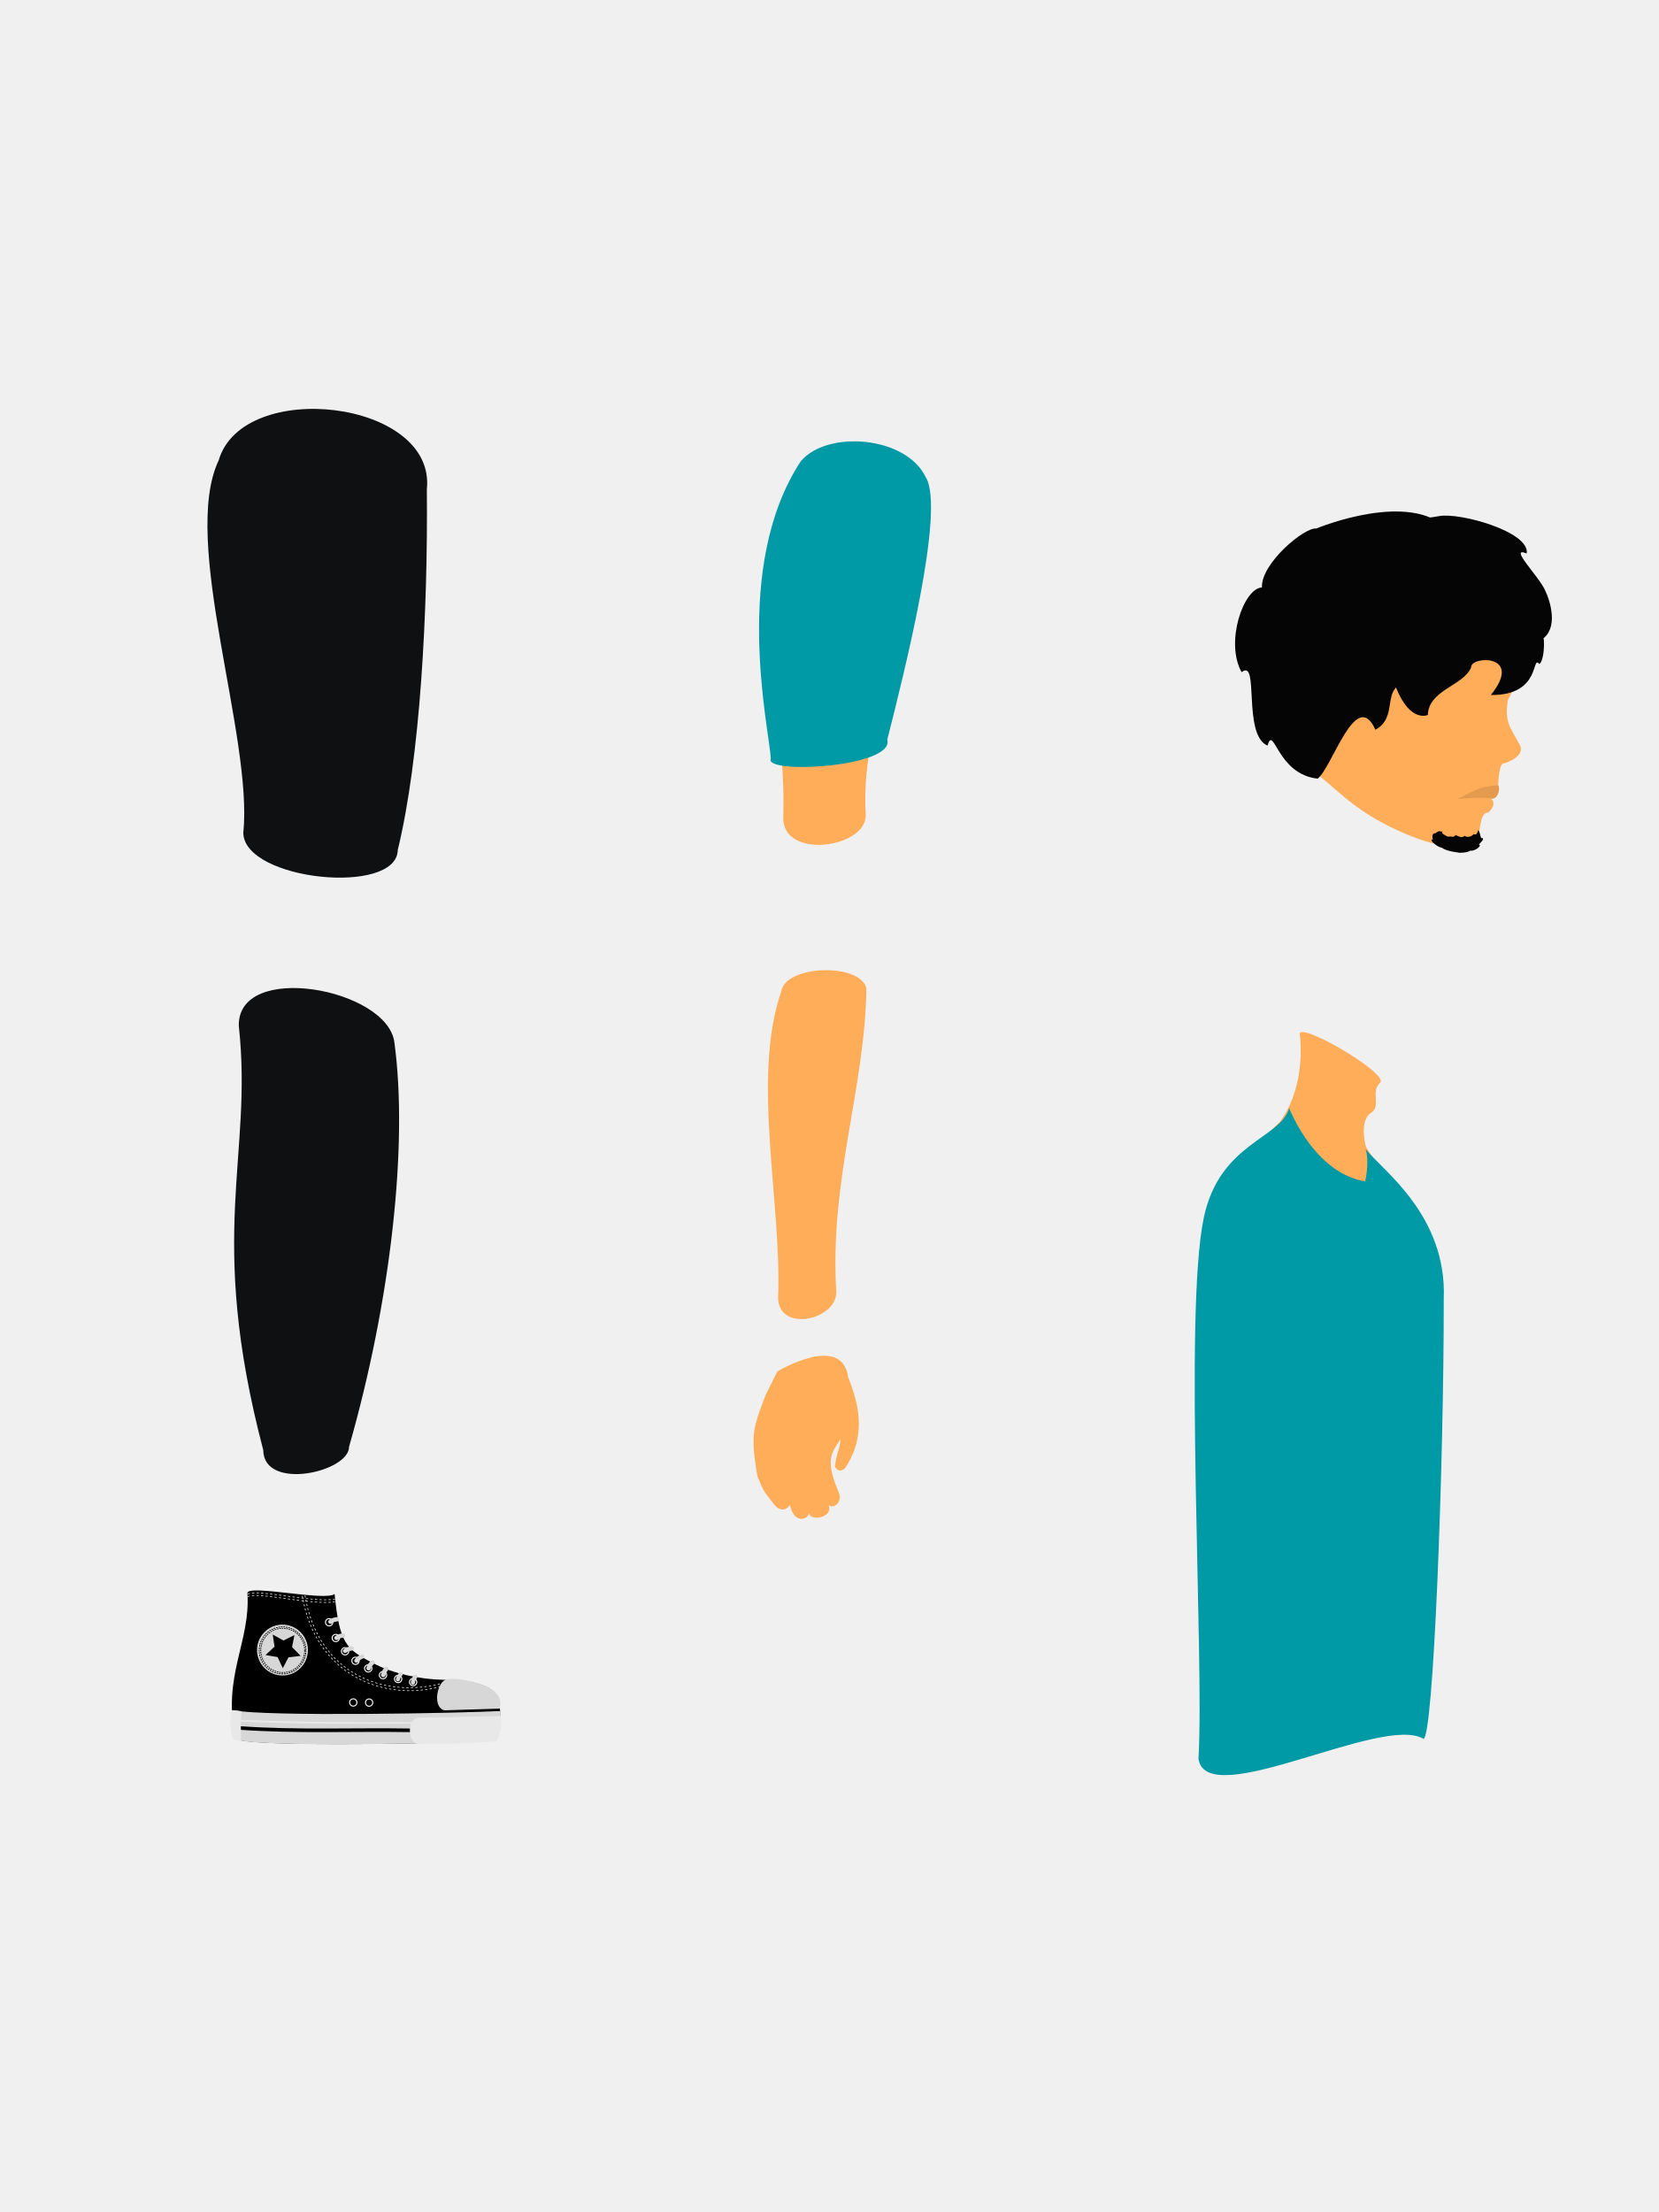
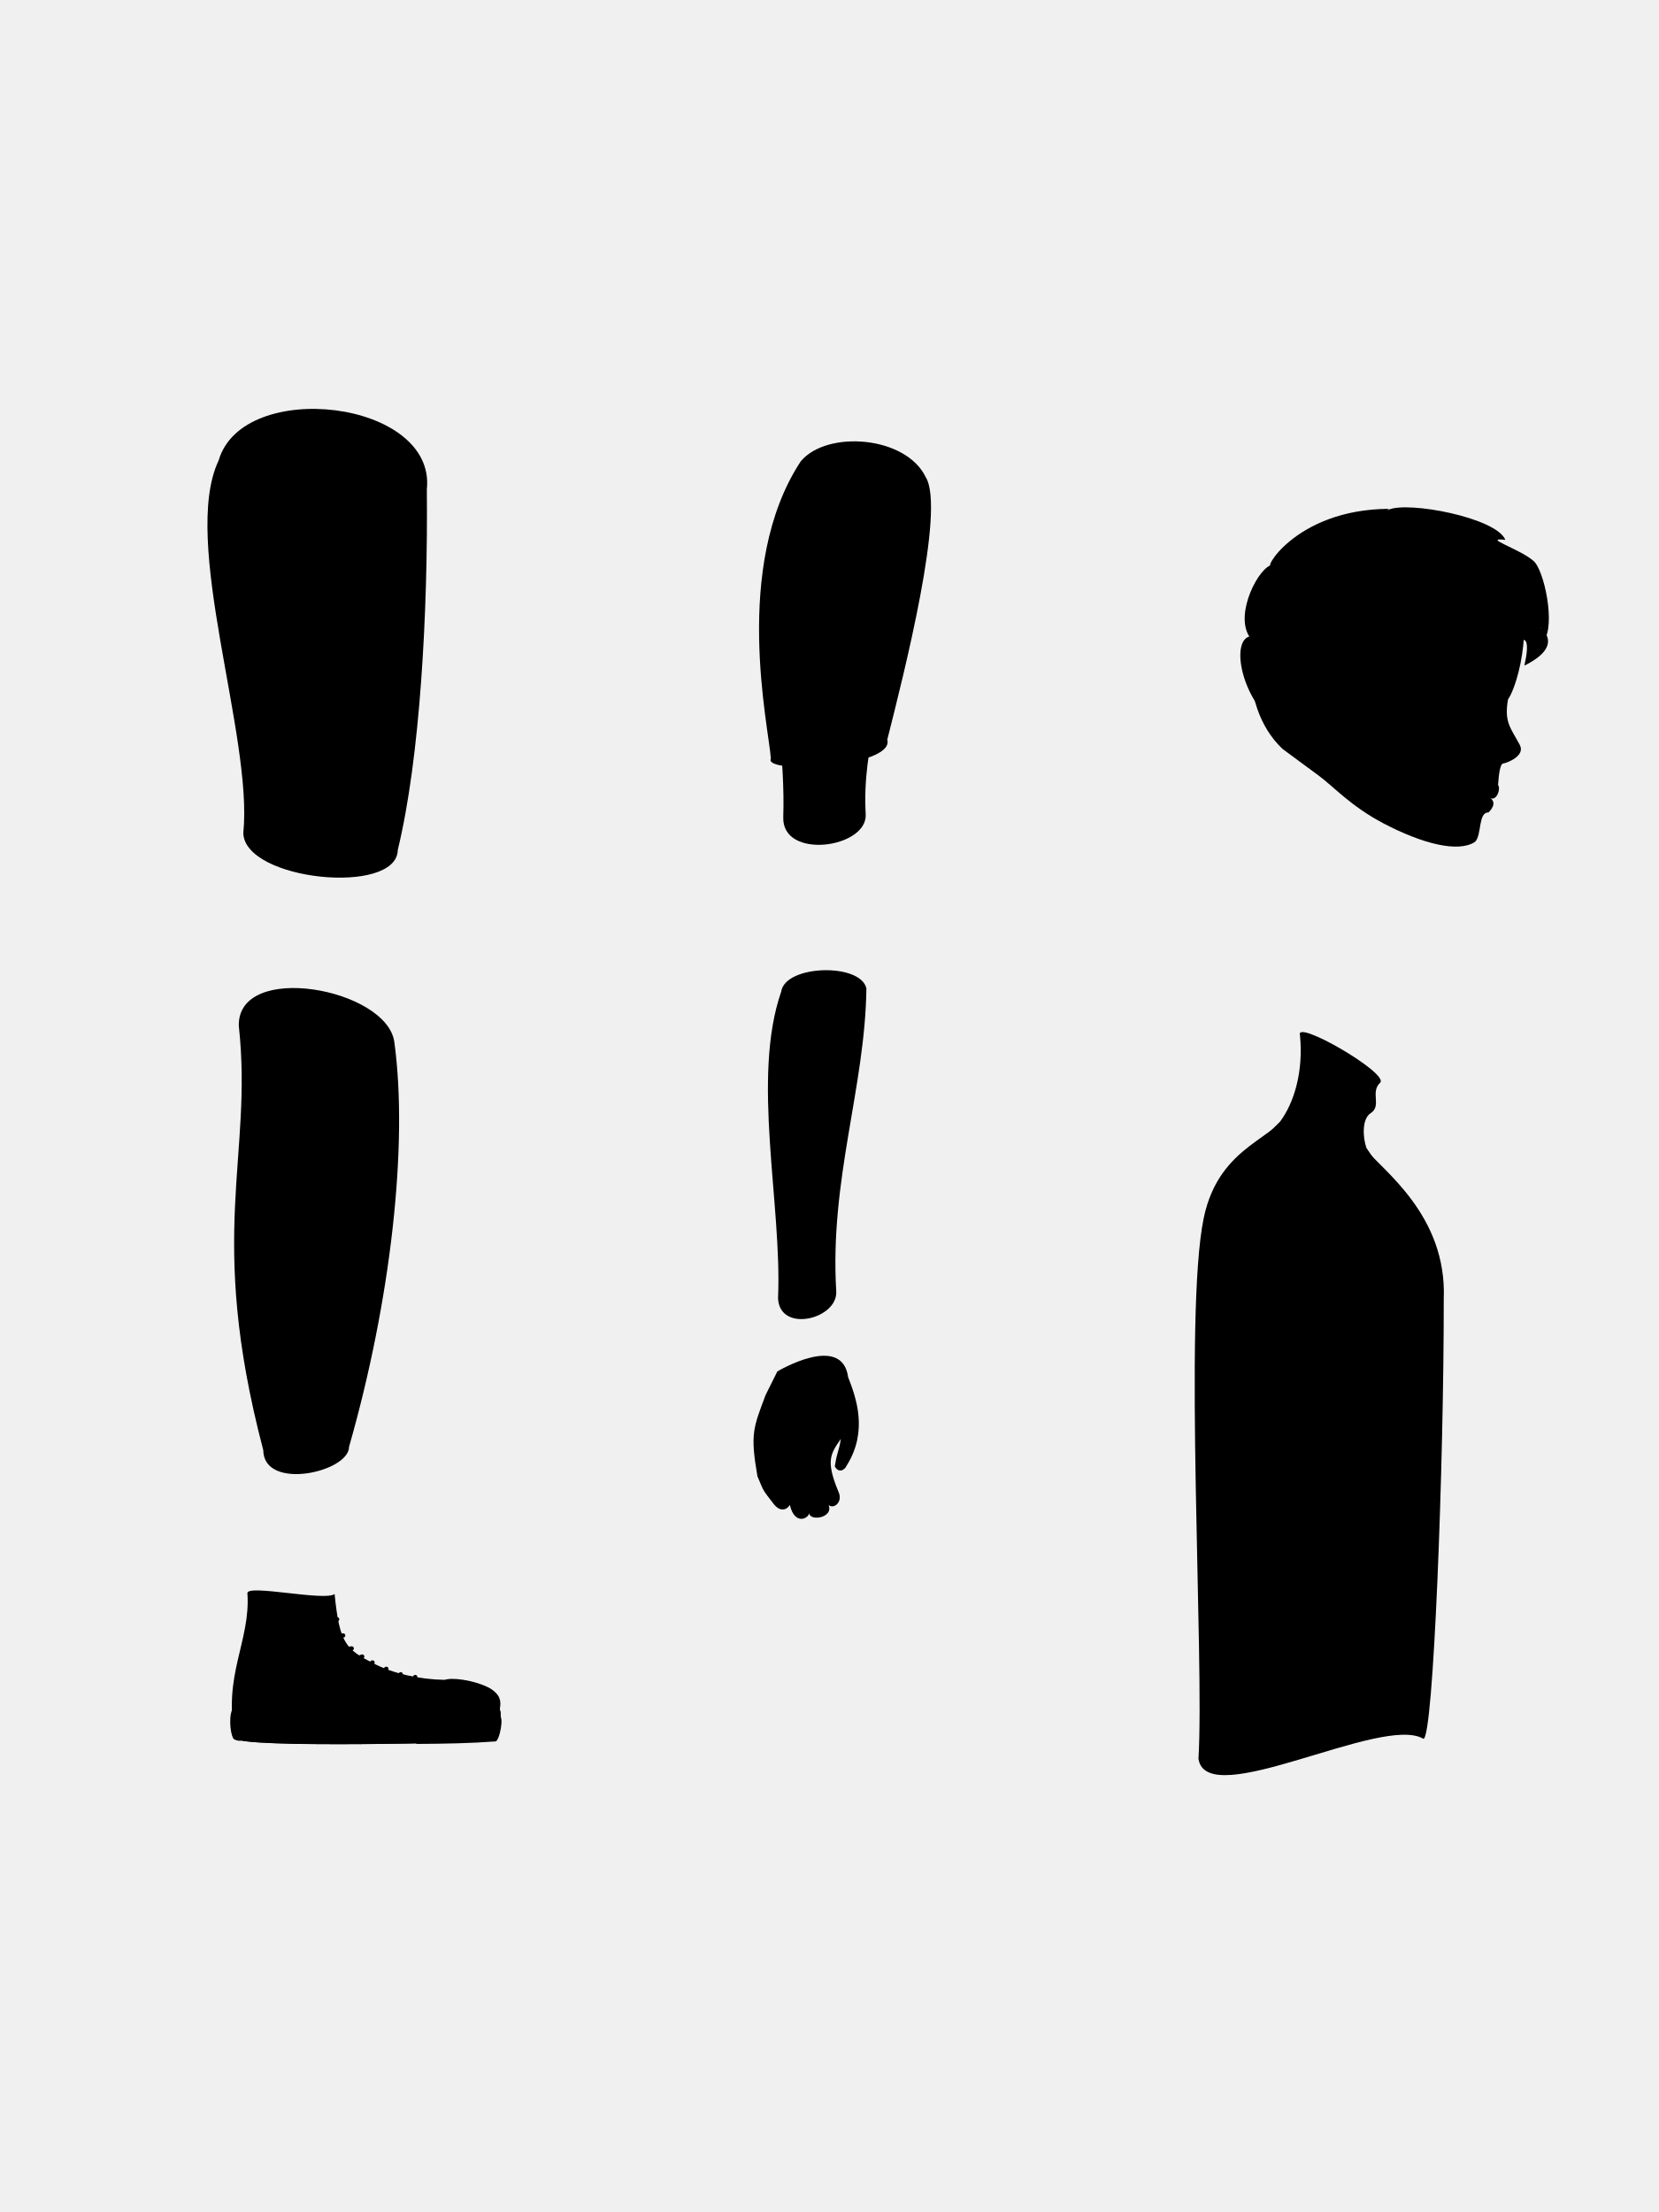
<svg xmlns="http://www.w3.org/2000/svg" width="45mm" height="60mm" viewBox="0 0 45 60" version="1.1" id="svg1" xml:space="preserve">
  <defs id="defs1" />
  <g id="layer1" transform="translate(-10.58443,-19.93597)">
-     <g id="g16" transform="matrix(0.7200096,-0.02878814,0.02878814,0.7200096,23.66346,37.29514)">
-       <path style="fill:#ffad59;fill-opacity:1;stroke-width:0.265" d="m 33.114,17.998 c -0.409,0.35 0.036,0.876 -0.409,1.137 -0.334,0.196 -0.337,0.887 -0.21,1.301 1.053,1.64 2.442,4.148 2.481,5.689 -0.594,6.024 -1.376,16.199 -1.376,16.199 0.01,0.829 -7.019,-1.179 -7.057,-2.353 0,0 -0.726,-13.141 0.416,-16.779 0.648,-2.063 1.159,-2.832 2.329,-3.877 0.555,-0.692 0.957,-1.838 0.877,-3.222 -0.169,-0.625 3.282,1.561 2.948,1.905 z" id="path1" />
-       <path style="fill:#0099a6;fill-opacity:1;stroke-width:0.272" d="m 32.395,21.691 c 0.056,-0.177 0.186,-0.811 0.067,-1.216 0.588,0.817 2.969,2.606 2.714,5.765 -0.242,6.201 -1.053,16.568 -1.428,16.505 -1.506,-0.993 -8.266,2.452 -8.489,0.414 0.377,-3.762 0.104,-16.717 1.012,-20.336 0.702,-2.801 3.011,-2.862 3.376,-3.998 0.456,1.201 1.374,2.583 2.748,2.865 z" id="path1-0" />
+     <g id="g16" transform="matrix(0.7200096,-0.02878814,0.02878814,0.7200096,23.66346,37.29514)" style="fill:#000000">
+       <path style="fill:#000000;fill-opacity:1;stroke-width:0.265" d="m 33.114,17.998 c -0.409,0.35 0.036,0.876 -0.409,1.137 -0.334,0.196 -0.337,0.887 -0.21,1.301 1.053,1.64 2.442,4.148 2.481,5.689 -0.594,6.024 -1.376,16.199 -1.376,16.199 0.01,0.829 -7.019,-1.179 -7.057,-2.353 0,0 -0.726,-13.141 0.416,-16.779 0.648,-2.063 1.159,-2.832 2.329,-3.877 0.555,-0.692 0.957,-1.838 0.877,-3.222 -0.169,-0.625 3.282,1.561 2.948,1.905 z" id="path1" />
+       <path style="fill:#000000;fill-opacity:1;stroke-width:0.272" d="m 32.395,21.691 c 0.056,-0.177 0.186,-0.811 0.067,-1.216 0.588,0.817 2.969,2.606 2.714,5.765 -0.242,6.201 -1.053,16.568 -1.428,16.505 -1.506,-0.993 -8.266,2.452 -8.489,0.414 0.377,-3.762 0.104,-16.717 1.012,-20.336 0.702,-2.801 3.011,-2.862 3.376,-3.998 0.456,1.201 1.374,2.583 2.748,2.865 z" id="path1-0" />
    </g>
-     <g id="g17" transform="matrix(0.7668722,0,0,0.7272285,3.923942,-3.114297)">
-       <path style="fill:#0f1012;fill-opacity:1;stroke:none;stroke-width:0.235;stroke-opacity:1" d="m 16.42,48.867 c -1.357,3.004 1.222,10.302 0.871,13.901 0.042,1.779 5.439,2.346 5.464,0.629 0.792,-3.429 1.07,-8.89 1.028,-13.451 0.339,-3.331 -6.513,-4.165 -7.363,-1.079 z" id="path2" />
-       <path style="fill:#0f1012;fill-opacity:1;stroke:none;stroke-width:0.27;stroke-opacity:1" d="m 17.132,69.971 c -0.065,-2.442 5.254,-1.407 5.502,0.599 0.496,3.828 -0.127,9.656 -1.602,15.088 0.006,0.944 -3.021,1.665 -3.035,0.125 -2.02,-8.107 -0.356,-10.895 -0.864,-15.813 z" id="path3" />
+     <g id="g17" transform="matrix(0.7668722,0,0,0.7272285,3.923942,-3.114297)" style="fill:#000000">
+       <path style="fill:#000000;fill-opacity:1;stroke:none;stroke-width:0.235;stroke-opacity:1" d="m 16.42,48.867 c -1.357,3.004 1.222,10.302 0.871,13.901 0.042,1.779 5.439,2.346 5.464,0.629 0.792,-3.429 1.07,-8.89 1.028,-13.451 0.339,-3.331 -6.513,-4.165 -7.363,-1.079 z" id="path2" />
+       <path style="fill:#000000;fill-opacity:1;stroke:none;stroke-width:0.27;stroke-opacity:1" d="m 17.132,69.971 c -0.065,-2.442 5.254,-1.407 5.502,0.599 0.496,3.828 -0.127,9.656 -1.602,15.088 0.006,0.944 -3.021,1.665 -3.035,0.125 -2.02,-8.107 -0.356,-10.895 -0.864,-15.813 z" id="path3" />
      <path style="fill:#000000;fill-opacity:1;stroke:none;stroke-width:0.234;stroke-opacity:1" d="m 20.52,91.149 c 0.175,1.825 0.386,2.057 1.366,2.582 0.675,0.381 1.638,0.606 2.516,0.621 0.639,0.011 1.15,0.076 1.553,0.295 0.662,0.327 0.439,2.068 0.147,1.975 -0.403,0.071 -9.012,0.29 -9.092,-0.098 -0.469,-2.313 0.547,-3.605 0.426,-5.407 8.47e-4,-0.338 2.757,0.315 3.084,0.033 z" id="path4" />
-       <path id="path4-9" style="fill:#d7d7d7;fill-opacity:1;stroke:none;stroke-width:0.234;stroke-opacity:1" d="m 16.882,95.48 c 0.009,0.328 0.046,0.675 0.122,1.05 0.08,0.389 8.708,0.169 9.112,0.098 0.175,0.056 0.324,-0.549 0.273,-1.113 -1.263,0.075 -8.3,0.224 -9.507,-0.034 z" />
-       <ellipse style="fill:#d7d7d7;fill-opacity:1;stroke-width:0.354" id="path9" cx="18.677" cy="93.242" rx="0.9" ry="0.949" />
-       <ellipse style="fill:none;fill-opacity:1;stroke:#ffffff;stroke-width:0.037;stroke-dasharray:none;stroke-opacity:1" id="path11-7" cx="21.741" cy="95.201" rx="0.129" ry="0.136" />
-       <ellipse style="fill:none;fill-opacity:1;stroke:#ffffff;stroke-width:0.037;stroke-dasharray:none;stroke-opacity:1" id="path11-7-5" cx="20.327" cy="92.205" rx="0.129" ry="0.136" />
-       <ellipse style="fill:none;fill-opacity:1;stroke:#ffffff;stroke-width:0.037;stroke-dasharray:none;stroke-opacity:1" id="path11-7-0" cx="20.563" cy="92.792" rx="0.129" ry="0.136" />
-       <ellipse style="fill:none;fill-opacity:1;stroke:#ffffff;stroke-width:0.037;stroke-dasharray:none;stroke-opacity:1" id="path11-7-3" cx="20.891" cy="93.286" rx="0.129" ry="0.136" />
-       <ellipse style="fill:none;fill-opacity:1;stroke:#ffffff;stroke-width:0.037;stroke-dasharray:none;stroke-opacity:1" id="path11-7-6" cx="21.259" cy="93.642" rx="0.129" ry="0.136" />
-       <ellipse style="fill:none;fill-opacity:1;stroke:#ffffff;stroke-width:0.037;stroke-dasharray:none;stroke-opacity:1" id="path11-7-60" cx="21.71" cy="93.925" rx="0.129" ry="0.136" />
-       <ellipse style="fill:none;fill-opacity:1;stroke:#ffffff;stroke-width:0.037;stroke-dasharray:none;stroke-opacity:1" id="path11-7-2" cx="22.233" cy="94.177" rx="0.129" ry="0.136" />
-       <ellipse style="fill:none;fill-opacity:1;stroke:#ffffff;stroke-width:0.037;stroke-dasharray:none;stroke-opacity:1" id="path11-7-62" cx="22.768" cy="94.321" rx="0.129" ry="0.136" />
-       <ellipse style="fill:none;fill-opacity:1;stroke:#ffffff;stroke-width:0.037;stroke-dasharray:none;stroke-opacity:1" id="path11-7-21" cx="23.298" cy="94.436" rx="0.129" ry="0.136" />
-       <ellipse style="fill:none;fill-opacity:1;stroke:#ffffff;stroke-width:0.037;stroke-dasharray:none;stroke-opacity:1" id="path11-7-8" cx="21.181" cy="95.196" rx="0.129" ry="0.136" />
-       <path style="fill:#d7d7d7;fill-opacity:1;stroke:none;stroke-width:0.067;stroke-dasharray:none;stroke-opacity:1" d="m 26.365,95.425 c 0.055,-0.286 0.006,-0.526 -0.335,-0.748 -0.567,-0.331 -1.438,-0.431 -1.616,-0.314 -0.3,0.182 -0.412,1.048 2.4e-5,1.126 z" id="path11" />
+       <path id="path4-9" style="fill:#000000;fill-opacity:1;stroke:none;stroke-width:0.234;stroke-opacity:1" d="m 16.882,95.48 c 0.009,0.328 0.046,0.675 0.122,1.05 0.08,0.389 8.708,0.169 9.112,0.098 0.175,0.056 0.324,-0.549 0.273,-1.113 -1.263,0.075 -8.3,0.224 -9.507,-0.034 z" />
+       <ellipse style="fill:#000000;fill-opacity:1;stroke-width:0.354" id="path9" cx="18.677" cy="93.242" rx="0.9" ry="0.949" />
+       <ellipse style="fill:#000000;fill-opacity:1;stroke:#000000;stroke-width:0.037;stroke-dasharray:none;stroke-opacity:1" id="path11-7-5" cx="20.327" cy="92.205" rx="0.129" ry="0.136" />
+       <ellipse style="fill:#000000;fill-opacity:1;stroke:#000000;stroke-width:0.037;stroke-dasharray:none;stroke-opacity:1" id="path11-7-0" cx="20.563" cy="92.792" rx="0.129" ry="0.136" />
+       <ellipse style="fill:#000000;fill-opacity:1;stroke:#000000;stroke-width:0.037;stroke-dasharray:none;stroke-opacity:1" id="path11-7-3" cx="20.891" cy="93.286" rx="0.129" ry="0.136" />
+       <ellipse style="fill:#000000;fill-opacity:1;stroke:#000000;stroke-width:0.037;stroke-dasharray:none;stroke-opacity:1" id="path11-7-6" cx="21.259" cy="93.642" rx="0.129" ry="0.136" />
+       <ellipse style="fill:#000000;fill-opacity:1;stroke:#000000;stroke-width:0.037;stroke-dasharray:none;stroke-opacity:1" id="path11-7-60" cx="21.71" cy="93.925" rx="0.129" ry="0.136" />
+       <ellipse style="fill:#000000;fill-opacity:1;stroke:#000000;stroke-width:0.037;stroke-dasharray:none;stroke-opacity:1" id="path11-7-2" cx="22.233" cy="94.177" rx="0.129" ry="0.136" />
+       <ellipse style="fill:#000000;fill-opacity:1;stroke:#000000;stroke-width:0.037;stroke-dasharray:none;stroke-opacity:1" id="path11-7-62" cx="22.768" cy="94.321" rx="0.129" ry="0.136" />
+       <ellipse style="fill:#000000;fill-opacity:1;stroke:#000000;stroke-width:0.037;stroke-dasharray:none;stroke-opacity:1" id="path11-7-21" cx="23.298" cy="94.436" rx="0.129" ry="0.136" />
+       <path style="fill:#000000;fill-opacity:1;stroke:none;stroke-width:0.067;stroke-dasharray:none;stroke-opacity:1" d="m 26.365,95.425 c 0.055,-0.286 0.006,-0.526 -0.335,-0.748 -0.567,-0.331 -1.438,-0.431 -1.616,-0.314 -0.3,0.182 -0.412,1.048 2.4e-5,1.126 z" id="path11" />
      <path style="fill:#000000;fill-opacity:1;stroke:none;stroke-width:0.067;stroke-dasharray:none;stroke-opacity:1" id="path12" d="m 28.893,169.165 -1.19,-0.404 -1.007,0.752 0.016,-1.256 -1.026,-0.726 1.2,-0.373 0.373,-1.2 0.726,1.026 1.256,-0.016 -0.752,1.007 z" transform="matrix(0.2380534,0.2633472,-0.2497334,0.2510305,54.05552,43.8437)" />
-       <path style="fill:none;fill-opacity:1;stroke:#d7d7d7;stroke-width:0.027;stroke-dasharray:0.08,0.08;stroke-opacity:1;stroke-dashoffset:0" d="m 19.473,91.204 c 0.47,2.994 2.858,3.84 4.841,3.28" id="path13" />
-       <path style="fill:none;fill-opacity:1;stroke:#d7d7d7;stroke-width:0.027;stroke-dasharray:0.08, 0.08;stroke-dashoffset:0;stroke-opacity:1" d="m 19.379,91.219 c 0.47,2.994 2.911,3.945 4.895,3.385" id="path13-3" />
-       <path style="fill:none;fill-opacity:1;stroke:#d7d7d7;stroke-width:0.027;stroke-dasharray:0.08, 0.08;stroke-dashoffset:0;stroke-opacity:1" d="m 17.448,91.156 c 0.332,-0.209 2.271,0.333 3.086,0.185" id="path14" />
-       <path style="fill:none;fill-opacity:1;stroke:#d7d7d7;stroke-width:0.027;stroke-dasharray:0.08, 0.08;stroke-dashoffset:0;stroke-opacity:1" d="m 17.443,91.254 c 0.332,-0.209 2.271,0.333 3.086,0.185" id="path14-2" />
-       <path style="fill:none;fill-opacity:1;stroke:#d7d7d7;stroke-width:0.161;stroke-linecap:round;stroke-dasharray:none;stroke-dashoffset:0;stroke-opacity:1" d="m 20.376,92.183 c 0.095,-0.073 0.143,-0.076 0.229,-0.09" id="path15" />
-       <path style="fill:none;fill-opacity:1;stroke:#d7d7d7;stroke-width:0.161;stroke-linecap:round;stroke-dasharray:none;stroke-dashoffset:0;stroke-opacity:1" d="m 20.59,92.788 c 0.095,-0.073 0.143,-0.076 0.229,-0.09" id="path15-4" />
-       <path style="fill:none;fill-opacity:1;stroke:#d7d7d7;stroke-width:0.161;stroke-linecap:round;stroke-dasharray:none;stroke-dashoffset:0;stroke-opacity:1" d="m 20.893,93.271 c 0.095,-0.073 0.143,-0.076 0.229,-0.09" id="path15-2" />
-       <path style="fill:none;fill-opacity:1;stroke:#d7d7d7;stroke-width:0.161;stroke-linecap:round;stroke-dasharray:none;stroke-dashoffset:0;stroke-opacity:1" d="m 21.296,93.636 c 0.072,-0.098 0.118,-0.115 0.196,-0.153" id="path15-23" />
-       <path style="fill:none;fill-opacity:1;stroke:#d7d7d7;stroke-width:0.161;stroke-linecap:round;stroke-dasharray:none;stroke-dashoffset:0;stroke-opacity:1" d="m 21.724,93.921 c 0.035,-0.119 0.072,-0.151 0.133,-0.216" id="path15-0" />
-       <path style="fill:none;fill-opacity:1;stroke:#d7d7d7;stroke-width:0.161;stroke-linecap:round;stroke-dasharray:none;stroke-dashoffset:0;stroke-opacity:1" d="m 22.241,94.174 c 0.021,-0.122 0.054,-0.16 0.106,-0.232" id="path15-26" />
-       <path style="fill:none;fill-opacity:1;stroke:#d7d7d7;stroke-width:0.145;stroke-linecap:round;stroke-dasharray:none;stroke-dashoffset:0;stroke-opacity:1" d="m 22.76,94.339 c 0.019,-0.106 0.05,-0.139 0.099,-0.202" id="path15-26-8" />
-       <path style="fill:none;fill-opacity:1;stroke:#d7d7d7;stroke-width:0.15;stroke-linecap:round;stroke-dasharray:none;stroke-dashoffset:0;stroke-opacity:1" d="m 23.291,94.458 c 0.009,-0.111 0.037,-0.147 0.081,-0.216" id="path15-26-3" />
-       <ellipse style="fill:none;fill-opacity:1;stroke:#000000;stroke-width:0.029;stroke-linecap:butt;stroke-dasharray:0.059, 0.029;stroke-dashoffset:0;stroke-opacity:1" id="path16" cx="18.68" cy="93.254" rx="0.827" ry="0.879" />
-       <ellipse style="fill:none;fill-opacity:1;stroke:#000000;stroke-width:0.028;stroke-linecap:butt;stroke-dasharray:0.055, 0.028;stroke-dashoffset:0;stroke-opacity:1" id="path16-9" cx="18.686" cy="93.254" rx="0.776" ry="0.825" />
-       <path style="fill:none;fill-opacity:1;stroke:#000000;stroke-width:0.134;stroke-linecap:butt;stroke-dasharray:none;stroke-dashoffset:0;stroke-opacity:1" d="m 17.171,96.148 c 2.072,0.151 3.916,0.051 6.076,0.088" id="path23" />
-       <path id="rect23" style="fill:#e8e8e8;fill-opacity:1;stroke-width:0.119" d="m 23.458,95.766 2.868,-0.063 c 0.214,-0.084 0.03,0.958 -0.121,0.946 -0.83,0.067 -1.77,0.089 -2.758,0.092 -0.341,-0.086 -0.367,-0.901 0.01,-0.975 z" />
-       <path style="fill:#e8e8e8;fill-opacity:1;stroke:none;stroke-width:0.134;stroke-linecap:butt;stroke-dasharray:none;stroke-dashoffset:0;stroke-opacity:1" d="m 16.89,95.485 c 0.026,-0.003 0.341,0.016 0.341,0.053 -0.055,0.339 -0.002,0.917 -0.034,1.089 -0.105,0.003 -0.162,-0.03 -0.212,-0.046 -0.14,-0.046 -0.22,-0.802 -0.094,-1.096 z" id="path24" />
-       <path style="fill:none;fill-opacity:1;stroke:#e8e8e8;stroke-width:0.067;stroke-linecap:butt;stroke-dasharray:none;stroke-dashoffset:0;stroke-opacity:1" d="m 17.158,95.875 c 2.002,0.087 4.155,0.099 6.157,0.081" id="path25" />
+       <path style="fill:#000000;fill-opacity:1;stroke:#000000;stroke-width:0.161;stroke-linecap:round;stroke-dasharray:none;stroke-dashoffset:0;stroke-opacity:1" d="m 20.376,92.183 c 0.095,-0.073 0.143,-0.076 0.229,-0.09" id="path15" />
+       <path style="fill:#000000;fill-opacity:1;stroke:#000000;stroke-width:0.161;stroke-linecap:round;stroke-dasharray:none;stroke-dashoffset:0;stroke-opacity:1" d="m 20.59,92.788 c 0.095,-0.073 0.143,-0.076 0.229,-0.09" id="path15-4" />
+       <path style="fill:#000000;fill-opacity:1;stroke:#000000;stroke-width:0.161;stroke-linecap:round;stroke-dasharray:none;stroke-dashoffset:0;stroke-opacity:1" d="m 20.893,93.271 c 0.095,-0.073 0.143,-0.076 0.229,-0.09" id="path15-2" />
+       <path style="fill:#000000;fill-opacity:1;stroke:#000000;stroke-width:0.161;stroke-linecap:round;stroke-dasharray:none;stroke-dashoffset:0;stroke-opacity:1" d="m 21.296,93.636 c 0.072,-0.098 0.118,-0.115 0.196,-0.153" id="path15-23" />
+       <path style="fill:#000000;fill-opacity:1;stroke:#000000;stroke-width:0.161;stroke-linecap:round;stroke-dasharray:none;stroke-dashoffset:0;stroke-opacity:1" d="m 21.724,93.921 c 0.035,-0.119 0.072,-0.151 0.133,-0.216" id="path15-0" />
+       <path style="fill:#000000;fill-opacity:1;stroke:#000000;stroke-width:0.161;stroke-linecap:round;stroke-dasharray:none;stroke-dashoffset:0;stroke-opacity:1" d="m 22.241,94.174 c 0.021,-0.122 0.054,-0.16 0.106,-0.232" id="path15-26" />
+       <path style="fill:#000000;fill-opacity:1;stroke:#000000;stroke-width:0.145;stroke-linecap:round;stroke-dasharray:none;stroke-dashoffset:0;stroke-opacity:1" d="m 22.76,94.339 c 0.019,-0.106 0.05,-0.139 0.099,-0.202" id="path15-26-8" />
+       <path style="fill:#000000;fill-opacity:1;stroke:#000000;stroke-width:0.15;stroke-linecap:round;stroke-dasharray:none;stroke-dashoffset:0;stroke-opacity:1" d="m 23.291,94.458 c 0.009,-0.111 0.037,-0.147 0.081,-0.216" id="path15-26-3" />
+       <ellipse style="fill:#000000;fill-opacity:1;stroke:#000000;stroke-width:0.029;stroke-linecap:butt;stroke-dasharray:0.059, 0.029;stroke-dashoffset:0;stroke-opacity:1" id="path16" cx="18.68" cy="93.254" rx="0.827" ry="0.879" />
+       <ellipse style="fill:#000000;fill-opacity:1;stroke:#000000;stroke-width:0.028;stroke-linecap:butt;stroke-dasharray:0.055, 0.028;stroke-dashoffset:0;stroke-opacity:1" id="path16-9" cx="18.686" cy="93.254" rx="0.776" ry="0.825" />
+       <path style="fill:#000000;fill-opacity:1;stroke:#000000;stroke-width:0.134;stroke-linecap:butt;stroke-dasharray:none;stroke-dashoffset:0;stroke-opacity:1" d="m 17.171,96.148 c 2.072,0.151 3.916,0.051 6.076,0.088" id="path23" />
+       <path id="rect23" style="fill:#000000;fill-opacity:1;stroke-width:0.119" d="m 23.458,95.766 2.868,-0.063 c 0.214,-0.084 0.03,0.958 -0.121,0.946 -0.83,0.067 -1.77,0.089 -2.758,0.092 -0.341,-0.086 -0.367,-0.901 0.01,-0.975 z" />
+       <path style="fill:#000000;fill-opacity:1;stroke:none;stroke-width:0.134;stroke-linecap:butt;stroke-dasharray:none;stroke-dashoffset:0;stroke-opacity:1" d="m 16.89,95.485 c 0.026,-0.003 0.341,0.016 0.341,0.053 -0.055,0.339 -0.002,0.917 -0.034,1.089 -0.105,0.003 -0.162,-0.03 -0.212,-0.046 -0.14,-0.046 -0.22,-0.802 -0.094,-1.096 z" id="path24" />
    </g>
    <g id="g10" transform="matrix(0.9337291,-0.01087199,0.01087199,0.9337291,18.48642,22.233)">
-       <path style="fill:#ffad59;fill-opacity:1;stroke:none;stroke-width:0.265;stroke-opacity:1" d="m 31.462,21.82 c 1.135,0.613 2.174,0.889 2.663,0.574 0.205,-0.192 0.096,-0.861 0.4,-0.85 0.132,-0.12 0.266,-0.344 -0.026,-0.462 0.274,0.228 0.399,-0.254 0.315,-0.328 0.023,-0.299 0.065,-0.615 0.153,-0.626 0.105,-0.013 0.661,-0.211 0.491,-0.538 -0.26,-0.499 -0.45,-0.662 -0.326,-1.322 0.3,-0.413 0.896,-2.469 0.1,-3.859 -1.181,-1.828 -5.424,-2.35 -6.863,0.082 -0.806,1.348 -1.166,3.809 0.195,5.136 l 1.046,0.791 c 0.423,0.32 0.924,0.899 1.852,1.401 z" id="path5" />
-       <path style="fill:#050505;fill-opacity:1;stroke:none;stroke-width:0.239;stroke-opacity:1" d="m 34.075,17.315 c -0.218,0.54 -1.244,0.641 -1.277,1.377 0,0 -0.514,0.234 -0.915,-0.809 -0.292,0.289 -0.052,0.939 -0.614,1.218 -0.545,-1.25 -1.261,1.075 -1.692,1.403 -1.19,-0.142 -1.252,-1.61 -1.447,-0.977 -0.733,-0.327 -0.195,-2.559 -0.726,-2.141 -0.479,-0.874 0.084,-2.437 0.619,-2.455 -0.027,-0.698 1.266,-1.748 1.6,-1.692 -0.437,0.178 1.94,-0.891 3.322,-0.276 -0.251,0.012 0.038,-0.005 0.247,-0.043 0.598,-0.109 2.64,0.486 2.532,1.115 -0.548,-0.234 0.365,0.687 0.523,1.079 0.142,0.294 0.391,1.114 -0.12,1.428 0.096,-0.348 0.111,0.579 -0.072,0.708 -0.236,-0.29 0.06,0.916 -1.42,0.883 0.984,-1.192 -0.575,-1.14 -0.561,-0.817 z" id="path6" />
-       <path style="fill:#050505;fill-opacity:1;stroke:none;stroke-width:0.029;stroke-opacity:1" d="m 33.19,22.085 c -0.068,0.032 0.066,0.117 0.16,0.152 0.074,-0.031 0.165,0.044 0.209,-0.049 0.082,0.028 0.186,0.113 0.263,0.024 0.041,0.047 0.192,0.052 0.268,-0.046 0.069,0.053 0.124,-0.051 0.132,-0.118 0.083,0.114 0.047,0.276 0.125,0.236 0.072,0.062 -0.185,0.208 -0.079,0.203 -0.008,0.092 -0.213,0.185 -0.286,0.159 -0.054,0.055 -0.315,0.072 -0.355,0.05 0.074,0.008 -0.335,-0.029 -0.47,-0.146 0.035,0.012 -0.006,-0.002 -0.037,-0.009 -0.09,-0.022 -0.312,-0.193 -0.245,-0.236 0.054,0.046 0.004,-0.05 0.016,-0.088 0.005,-0.03 -5.01e-4,-0.088 0.094,-0.087 -0.042,0.022 0.046,-0.046 0.081,-0.047 0.002,-0.034 0.053,0.004 0.124,0.002 z" id="path6-2" />
-       <path style="fill:#e59b4f;fill-opacity:1;stroke:none;stroke-width:0.021;stroke-linecap:butt;stroke-dasharray:none;stroke-dashoffset:0;stroke-opacity:1" d="m 34.595,21.134 c -0.424,-0.041 -0.755,0.001 -0.99,0.006 0.402,-0.139 0.533,-0.349 1.208,-0.384 0.071,0.046 0.008,0.447 -0.218,0.378 z" id="path20" />
+       <path style="fill:#000000;fill-opacity:1;stroke:none;stroke-width:0.265;stroke-opacity:1" d="m 31.462,21.82 c 1.135,0.613 2.174,0.889 2.663,0.574 0.205,-0.192 0.096,-0.861 0.4,-0.85 0.132,-0.12 0.266,-0.344 -0.026,-0.462 0.274,0.228 0.399,-0.254 0.315,-0.328 0.023,-0.299 0.065,-0.615 0.153,-0.626 0.105,-0.013 0.661,-0.211 0.491,-0.538 -0.26,-0.499 -0.45,-0.662 -0.326,-1.322 0.3,-0.413 0.896,-2.469 0.1,-3.859 -1.181,-1.828 -5.424,-2.35 -6.863,0.082 -0.806,1.348 -1.166,3.809 0.195,5.136 l 1.046,0.791 c 0.423,0.32 0.924,0.899 1.852,1.401 z" id="path5" />
+       <path style="fill:#000000;fill-opacity:1;stroke:none;stroke-width:0.259;stroke-opacity:1" d="m 35.296,17.17 c 0.081,0.587 -0.927,0.947 -0.54,1.681 0,0 -0.401,0.361 -1.414,-0.566 -0.138,0.359 0.483,0.939 0.058,1.356 -1.282,-1.095 -0.697,1.379 -0.957,1.812 -1.319,0.161 -2.223,-1.27 -2.063,-0.597 -0.949,-0.136 -1.667,-2.473 -1.98,-1.927 -0.998,-0.74 -1.307,-2.424 -0.761,-2.577 -0.427,-0.681 0.317,-2.044 0.696,-2.073 -0.353,0.286 0.622,-1.605 3.402,-1.588 -0.737,0.671 -0.215,0.12 -0.02,0.03 0.56,-0.259 3.143,0.263 3.392,0.911 -0.704,-0.091 0.413,0.267 0.802,0.614 0.316,0.254 0.633,1.884 0.281,2.323 -0.213,-0.319 0.093,-0.301 -0.17,-0.417 -0.413,-0.246 1.131,0.402 -0.403,1.139 0.342,-1.424 -0.522,-0.434 -0.323,-0.119 z" id="path6" />
    </g>
-     <g id="g2" transform="matrix(0.9337924,0,0,0.9337924,17.49894,26.37415)">
-       <g id="g11" transform="matrix(0.760027,-0.1335747,0.1335747,0.760027,3.836529,-5.218642)">
-         <path style="fill:#ffad59;fill-opacity:1;stroke:none;stroke-width:0.311;stroke-opacity:1" d="m 12.84,17.842 c -3.09,3.452 -2.19,8.577 -3.097,12.898 -0.332,1.585 2.924,1.697 3.075,0.429 0.609,-5.095 5.036,-8.193 3.885,-12.637 -0.863,-1.097 -3.004,-1.455 -3.864,-0.69 z" id="path7" />
-         <path style="fill:#0099a6;fill-opacity:1;stroke:none;stroke-width:0.36;stroke-opacity:1" d="m 9.666,28.485 c -0.411,0.543 4.543,1.137 4.439,0.057 1.033,-2.303 3.673,-8.168 3.134,-9.484 -0.47,-1.662 -3.361,-2.391 -4.53,-1.397 -3.248,3.453 -2.915,9.647 -3.044,10.824 z" id="path7-9" />
+     <g id="g2" transform="matrix(0.9337924,0,0,0.9337924,17.49894,26.37415)" style="fill:#000000">
+       <g id="g11" transform="matrix(0.760027,-0.1335747,0.1335747,0.760027,3.836529,-5.218642)" style="fill:#000000">
+         <path style="fill:#000000;fill-opacity:1;stroke:none;stroke-width:0.311;stroke-opacity:1" d="m 12.84,17.842 c -3.09,3.452 -2.19,8.577 -3.097,12.898 -0.332,1.585 2.924,1.697 3.075,0.429 0.609,-5.095 5.036,-8.193 3.885,-12.637 -0.863,-1.097 -3.004,-1.455 -3.864,-0.69 z" id="path7" />
+         <path style="fill:#000000;fill-opacity:1;stroke:none;stroke-width:0.36;stroke-opacity:1" d="m 9.666,28.485 c -0.411,0.543 4.543,1.137 4.439,0.057 1.033,-2.303 3.673,-8.168 3.134,-9.484 -0.47,-1.662 -3.361,-2.391 -4.53,-1.397 -3.248,3.453 -2.915,9.647 -3.044,10.824 z" id="path7-9" />
      </g>
-       <g id="g12" transform="matrix(0.7716757,0,0,0.7716757,6.972145,5.026382)" style="fill:#ffad59;fill-opacity:1">
-         <path style="fill:#ffad59;fill-opacity:1;stroke:none;stroke-width:0.242;stroke-opacity:1" d="m 10.657,33.422 c 0.057,1.324 2.247,0.789 2.191,-0.26 -0.254,-4.208 1.085,-7.666 1.135,-11.402 -0.212,-0.97 -3.056,-0.898 -3.207,0.119 -1.132,3.27 0.034,7.986 -0.119,11.543 z" id="path7-3" />
-         <path style="fill:#ffad59;fill-opacity:1;stroke:none;stroke-width:0.388;stroke-opacity:1" d="m 10.186,37.069 c -0.461,1.238 -0.581,1.446 -0.306,3.051 0.253,0.591 0.162,0.462 0.621,1.055 0.187,0.242 0.441,0.276 0.601,0.025 0.183,0.818 0.777,0.503 0.737,0.232 -0.123,0.415 0.928,0.294 0.722,-0.23 0.182,0.172 0.551,-0.099 0.371,-0.495 -0.483,-1.161 -0.308,-1.423 0.089,-1.991 -0.077,0.499 -0.124,0.399 -0.227,1.03 0.121,0.25 0.356,0.18 0.45,-0.032 0.815,-1.304 0.344,-2.567 0.051,-3.323 -0.228,-1.676 -2.665,-0.214 -2.665,-0.214 z" id="path8" />
+       <g id="g12" transform="matrix(0.7716757,0,0,0.7716757,6.972145,5.026382)" style="fill:#000000;fill-opacity:1">
+         <path style="fill:#000000;fill-opacity:1;stroke:none;stroke-width:0.242;stroke-opacity:1" d="m 10.657,33.422 c 0.057,1.324 2.247,0.789 2.191,-0.26 -0.254,-4.208 1.085,-7.666 1.135,-11.402 -0.212,-0.97 -3.056,-0.898 -3.207,0.119 -1.132,3.27 0.034,7.986 -0.119,11.543 z" id="path7-3" />
+         <path style="fill:#000000;fill-opacity:1;stroke:none;stroke-width:0.388;stroke-opacity:1" d="m 10.186,37.069 c -0.461,1.238 -0.581,1.446 -0.306,3.051 0.253,0.591 0.162,0.462 0.621,1.055 0.187,0.242 0.441,0.276 0.601,0.025 0.183,0.818 0.777,0.503 0.737,0.232 -0.123,0.415 0.928,0.294 0.722,-0.23 0.182,0.172 0.551,-0.099 0.371,-0.495 -0.483,-1.161 -0.308,-1.423 0.089,-1.991 -0.077,0.499 -0.124,0.399 -0.227,1.03 0.121,0.25 0.356,0.18 0.45,-0.032 0.815,-1.304 0.344,-2.567 0.051,-3.323 -0.228,-1.676 -2.665,-0.214 -2.665,-0.214 z" id="path8" />
      </g>
    </g>
  </g>
</svg>
